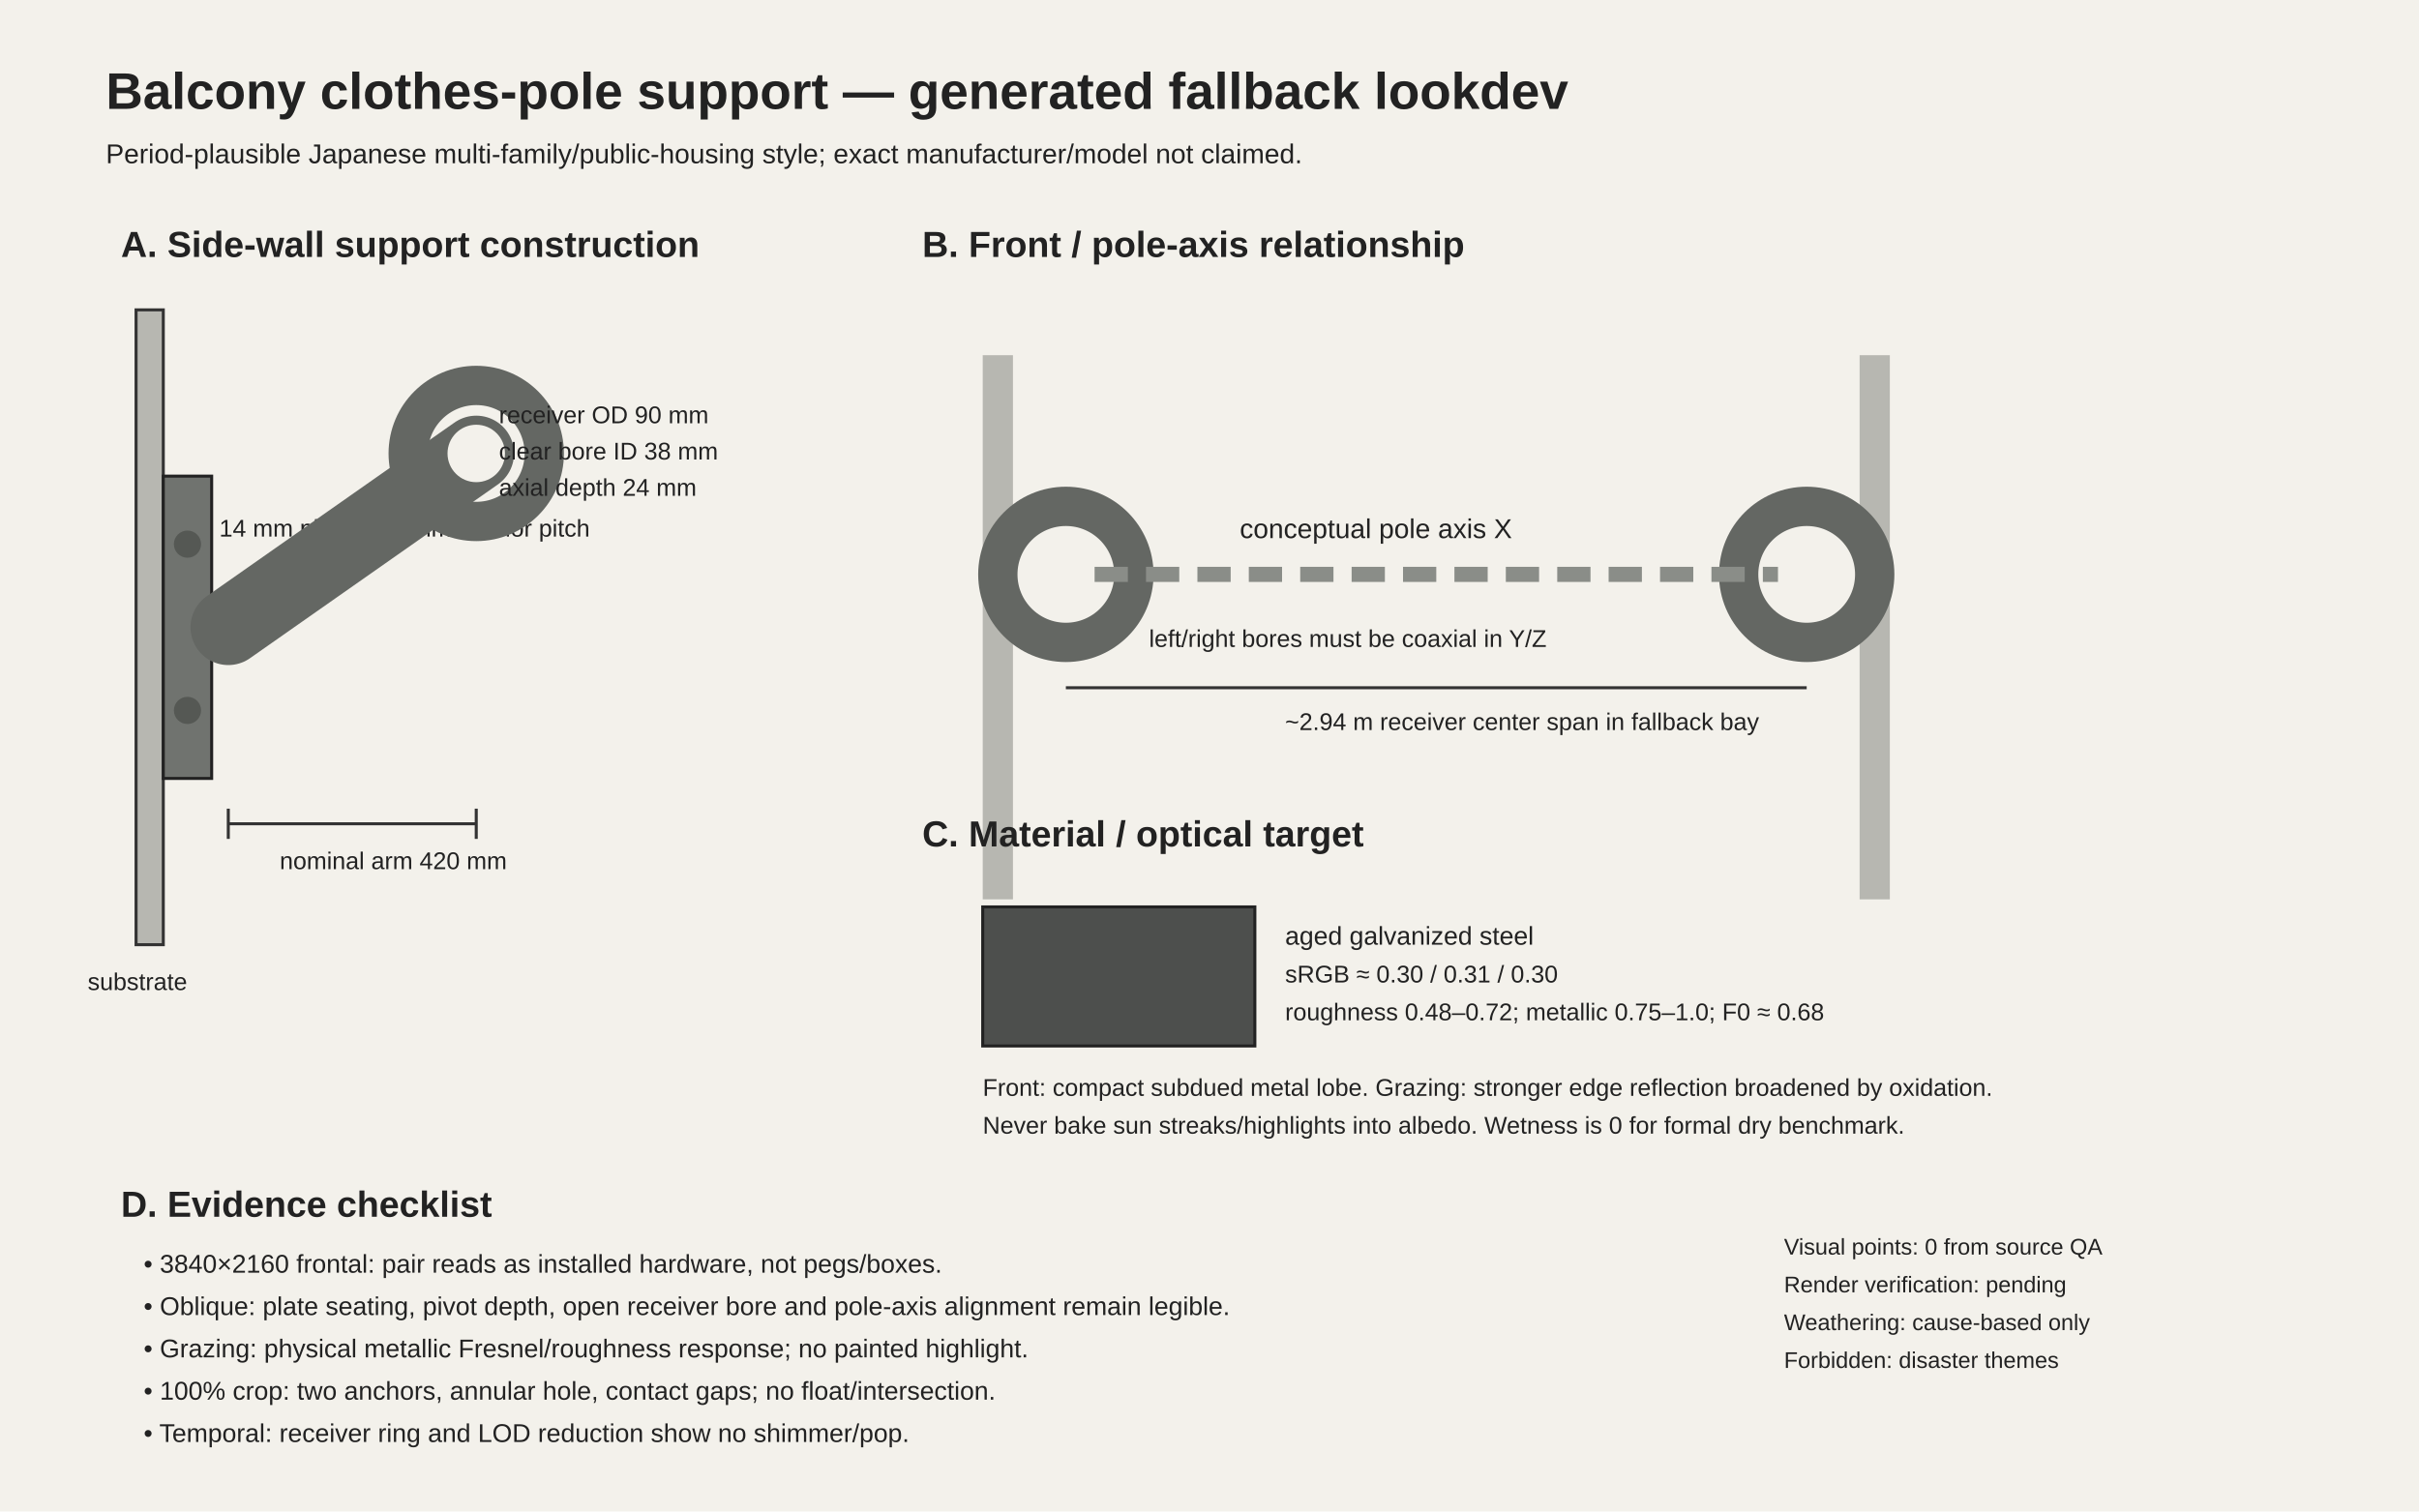
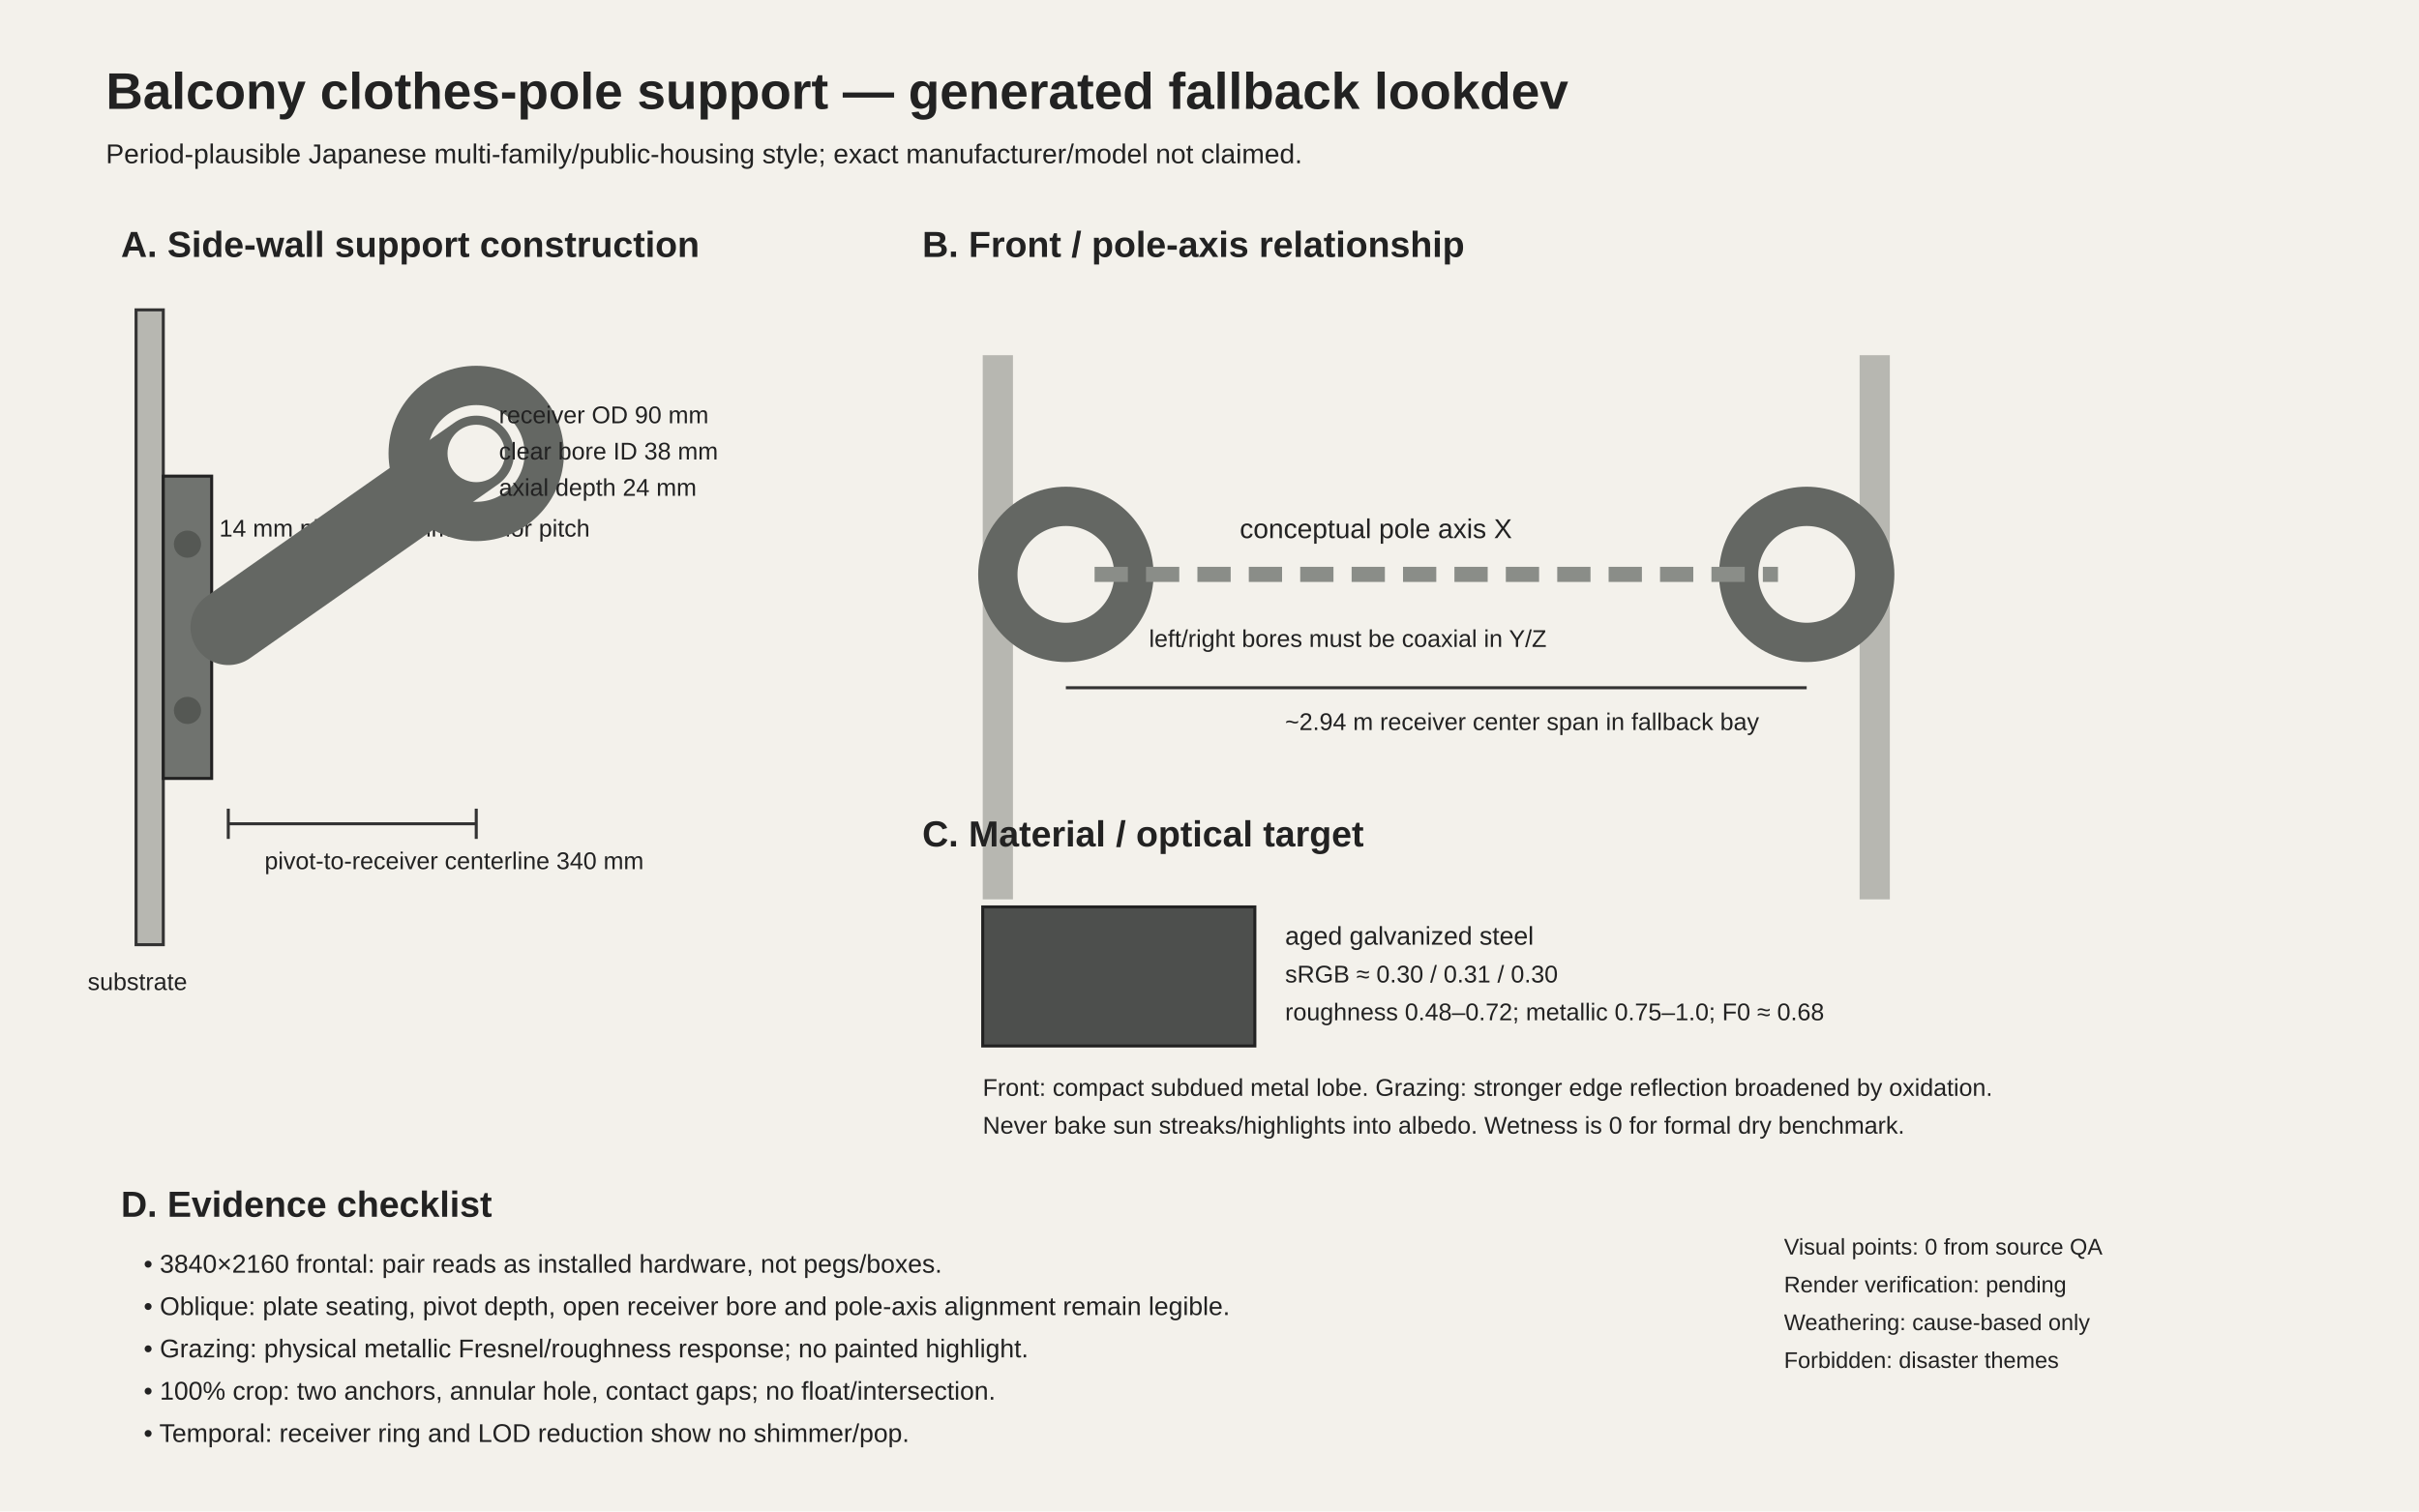
<svg xmlns="http://www.w3.org/2000/svg" width="1600" height="1000" viewBox="0 0 1600 1000">
  <rect width="1600" height="1000" fill="#f3f1eb" />
  <g font-family="Arial, Helvetica, sans-serif" fill="#222">
    <text x="70" y="72" font-size="34" font-weight="700">Balcony clothes-pole support — generated fallback lookdev</text>
    <text x="70" y="108" font-size="18">Period-plausible Japanese multi-family/public-housing style; exact manufacturer/model not claimed.</text>
    <text x="80" y="170" font-size="24" font-weight="700">A. Side-wall support construction</text>
    <rect x="90" y="205" width="18" height="420" fill="#b7b7b1" stroke="#333" stroke-width="2" />
    <text x="58" y="655" font-size="16">substrate</text>
    <rect x="108" y="315" width="32" height="200" fill="#70736f" stroke="#222" stroke-width="2" />
    <circle cx="124" cy="360" r="9" fill="#555854" />
    <circle cx="124" cy="470" r="9" fill="#555854" />
    <text x="145" y="355" font-size="16">14 mm plate; 110 mm anchor pitch</text>
    <circle cx="151" cy="415" r="14" fill="#61645f" stroke="#222" stroke-width="2" />
    <line x1="151" y1="415" x2="315" y2="300" stroke="#646763" stroke-width="50" stroke-linecap="round" />
    <circle cx="315" cy="300" r="45" fill="none" stroke="#646763" stroke-width="26" />
    <circle cx="315" cy="300" r="19" fill="#f3f1eb" />
    <text x="330" y="280" font-size="16">receiver OD 90 mm</text>
    <text x="330" y="304" font-size="16">clear bore ID 38 mm</text>
    <text x="330" y="328" font-size="16">axial depth 24 mm</text>
    <line x1="151" y1="545" x2="315" y2="545" stroke="#333" stroke-width="2" />
    <line x1="151" y1="535" x2="151" y2="555" stroke="#333" stroke-width="2" />
    <line x1="315" y1="535" x2="315" y2="555" stroke="#333" stroke-width="2" />
-     <text x="185" y="575" font-size="16">nominal arm 420 mm</text>
+     <text x="175" y="575" font-size="16">pivot-to-receiver centerline 340 mm</text>
    <text x="610" y="170" font-size="24" font-weight="700">B. Front / pole-axis relationship</text>
    <rect x="650" y="235" width="20" height="360" fill="#b7b7b1" />
    <rect x="1230" y="235" width="20" height="360" fill="#b7b7b1" />
    <circle cx="705" cy="380" r="45" fill="none" stroke="#646763" stroke-width="26" />
    <circle cx="1195" cy="380" r="45" fill="none" stroke="#646763" stroke-width="26" />
    <line x1="724" y1="380" x2="1176" y2="380" stroke="#8a8d88" stroke-width="10" stroke-dasharray="22 12" />
    <text x="820" y="356" font-size="18">conceptual pole axis X</text>
    <text x="760" y="428" font-size="16">left/right bores must be coaxial in Y/Z</text>
    <line x1="705" y1="455" x2="1195" y2="455" stroke="#333" stroke-width="2" />
    <text x="850" y="483" font-size="16">~2.94 m receiver center span in fallback bay</text>
    <text x="610" y="560" font-size="24" font-weight="700">C. Material / optical target</text>
    <rect x="650" y="600" width="180" height="92" fill="#4d4f4d" stroke="#222" stroke-width="2" />
    <text x="850" y="625" font-size="17">aged galvanized steel</text>
    <text x="850" y="650" font-size="16">sRGB ≈ 0.30 / 0.31 / 0.30</text>
    <text x="850" y="675" font-size="16">roughness 0.48–0.72; metallic 0.75–1.0; F0 ≈ 0.68</text>
    <text x="650" y="725" font-size="16">Front: compact subdued metal lobe. Grazing: stronger edge reflection broadened by oxidation.</text>
    <text x="650" y="750" font-size="16">Never bake sun streaks/highlights into albedo. Wetness is 0 for formal dry benchmark.</text>
    <text x="80" y="805" font-size="24" font-weight="700">D. Evidence checklist</text>
    <text x="95" y="842" font-size="17">• 3840×2160 frontal: pair reads as installed hardware, not pegs/boxes.</text>
    <text x="95" y="870" font-size="17">• Oblique: plate seating, pivot depth, open receiver bore and pole-axis alignment remain legible.</text>
    <text x="95" y="898" font-size="17">• Grazing: physical metallic Fresnel/roughness response; no painted highlight.</text>
    <text x="95" y="926" font-size="17">• 100% crop: two anchors, annular hole, contact gaps; no float/intersection.</text>
    <text x="95" y="954" font-size="17">• Temporal: receiver ring and LOD reduction show no shimmer/pop.</text>
    <text x="1180" y="830" font-size="15">Visual points: 0 from source QA</text>
    <text x="1180" y="855" font-size="15">Render verification: pending</text>
    <text x="1180" y="880" font-size="15">Weathering: cause-based only</text>
    <text x="1180" y="905" font-size="15">Forbidden: disaster themes</text>
  </g>
</svg>
